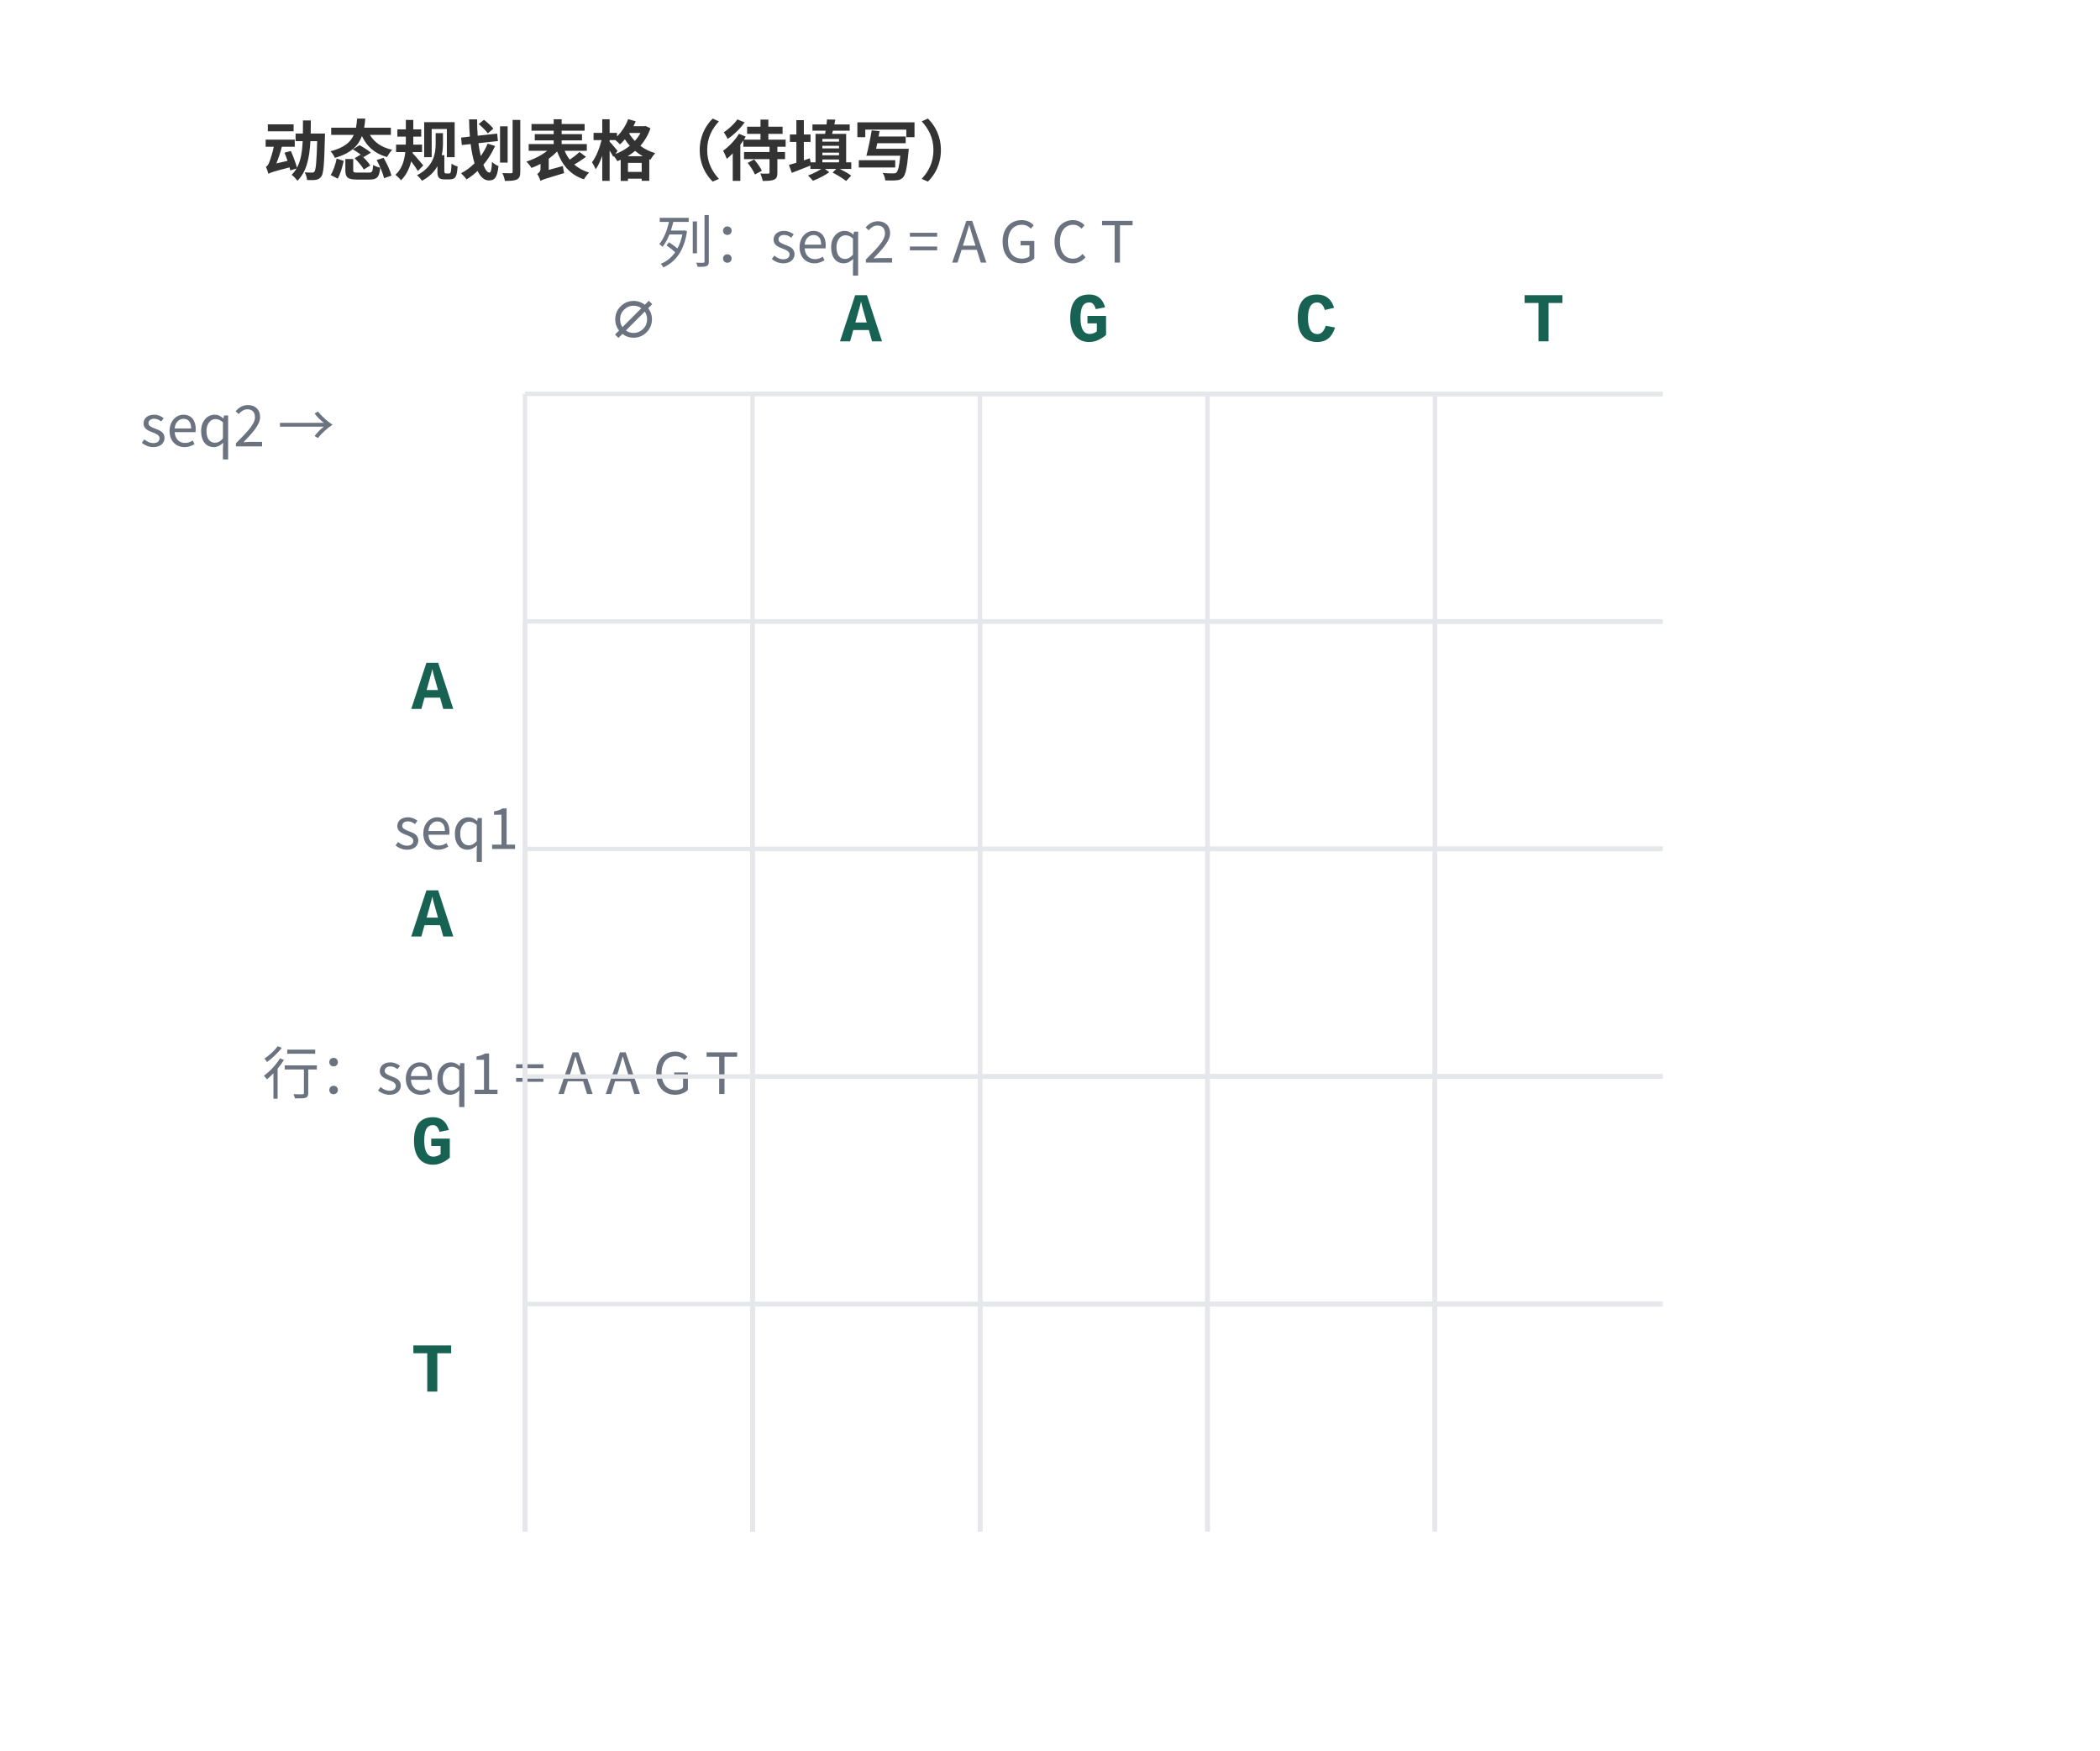
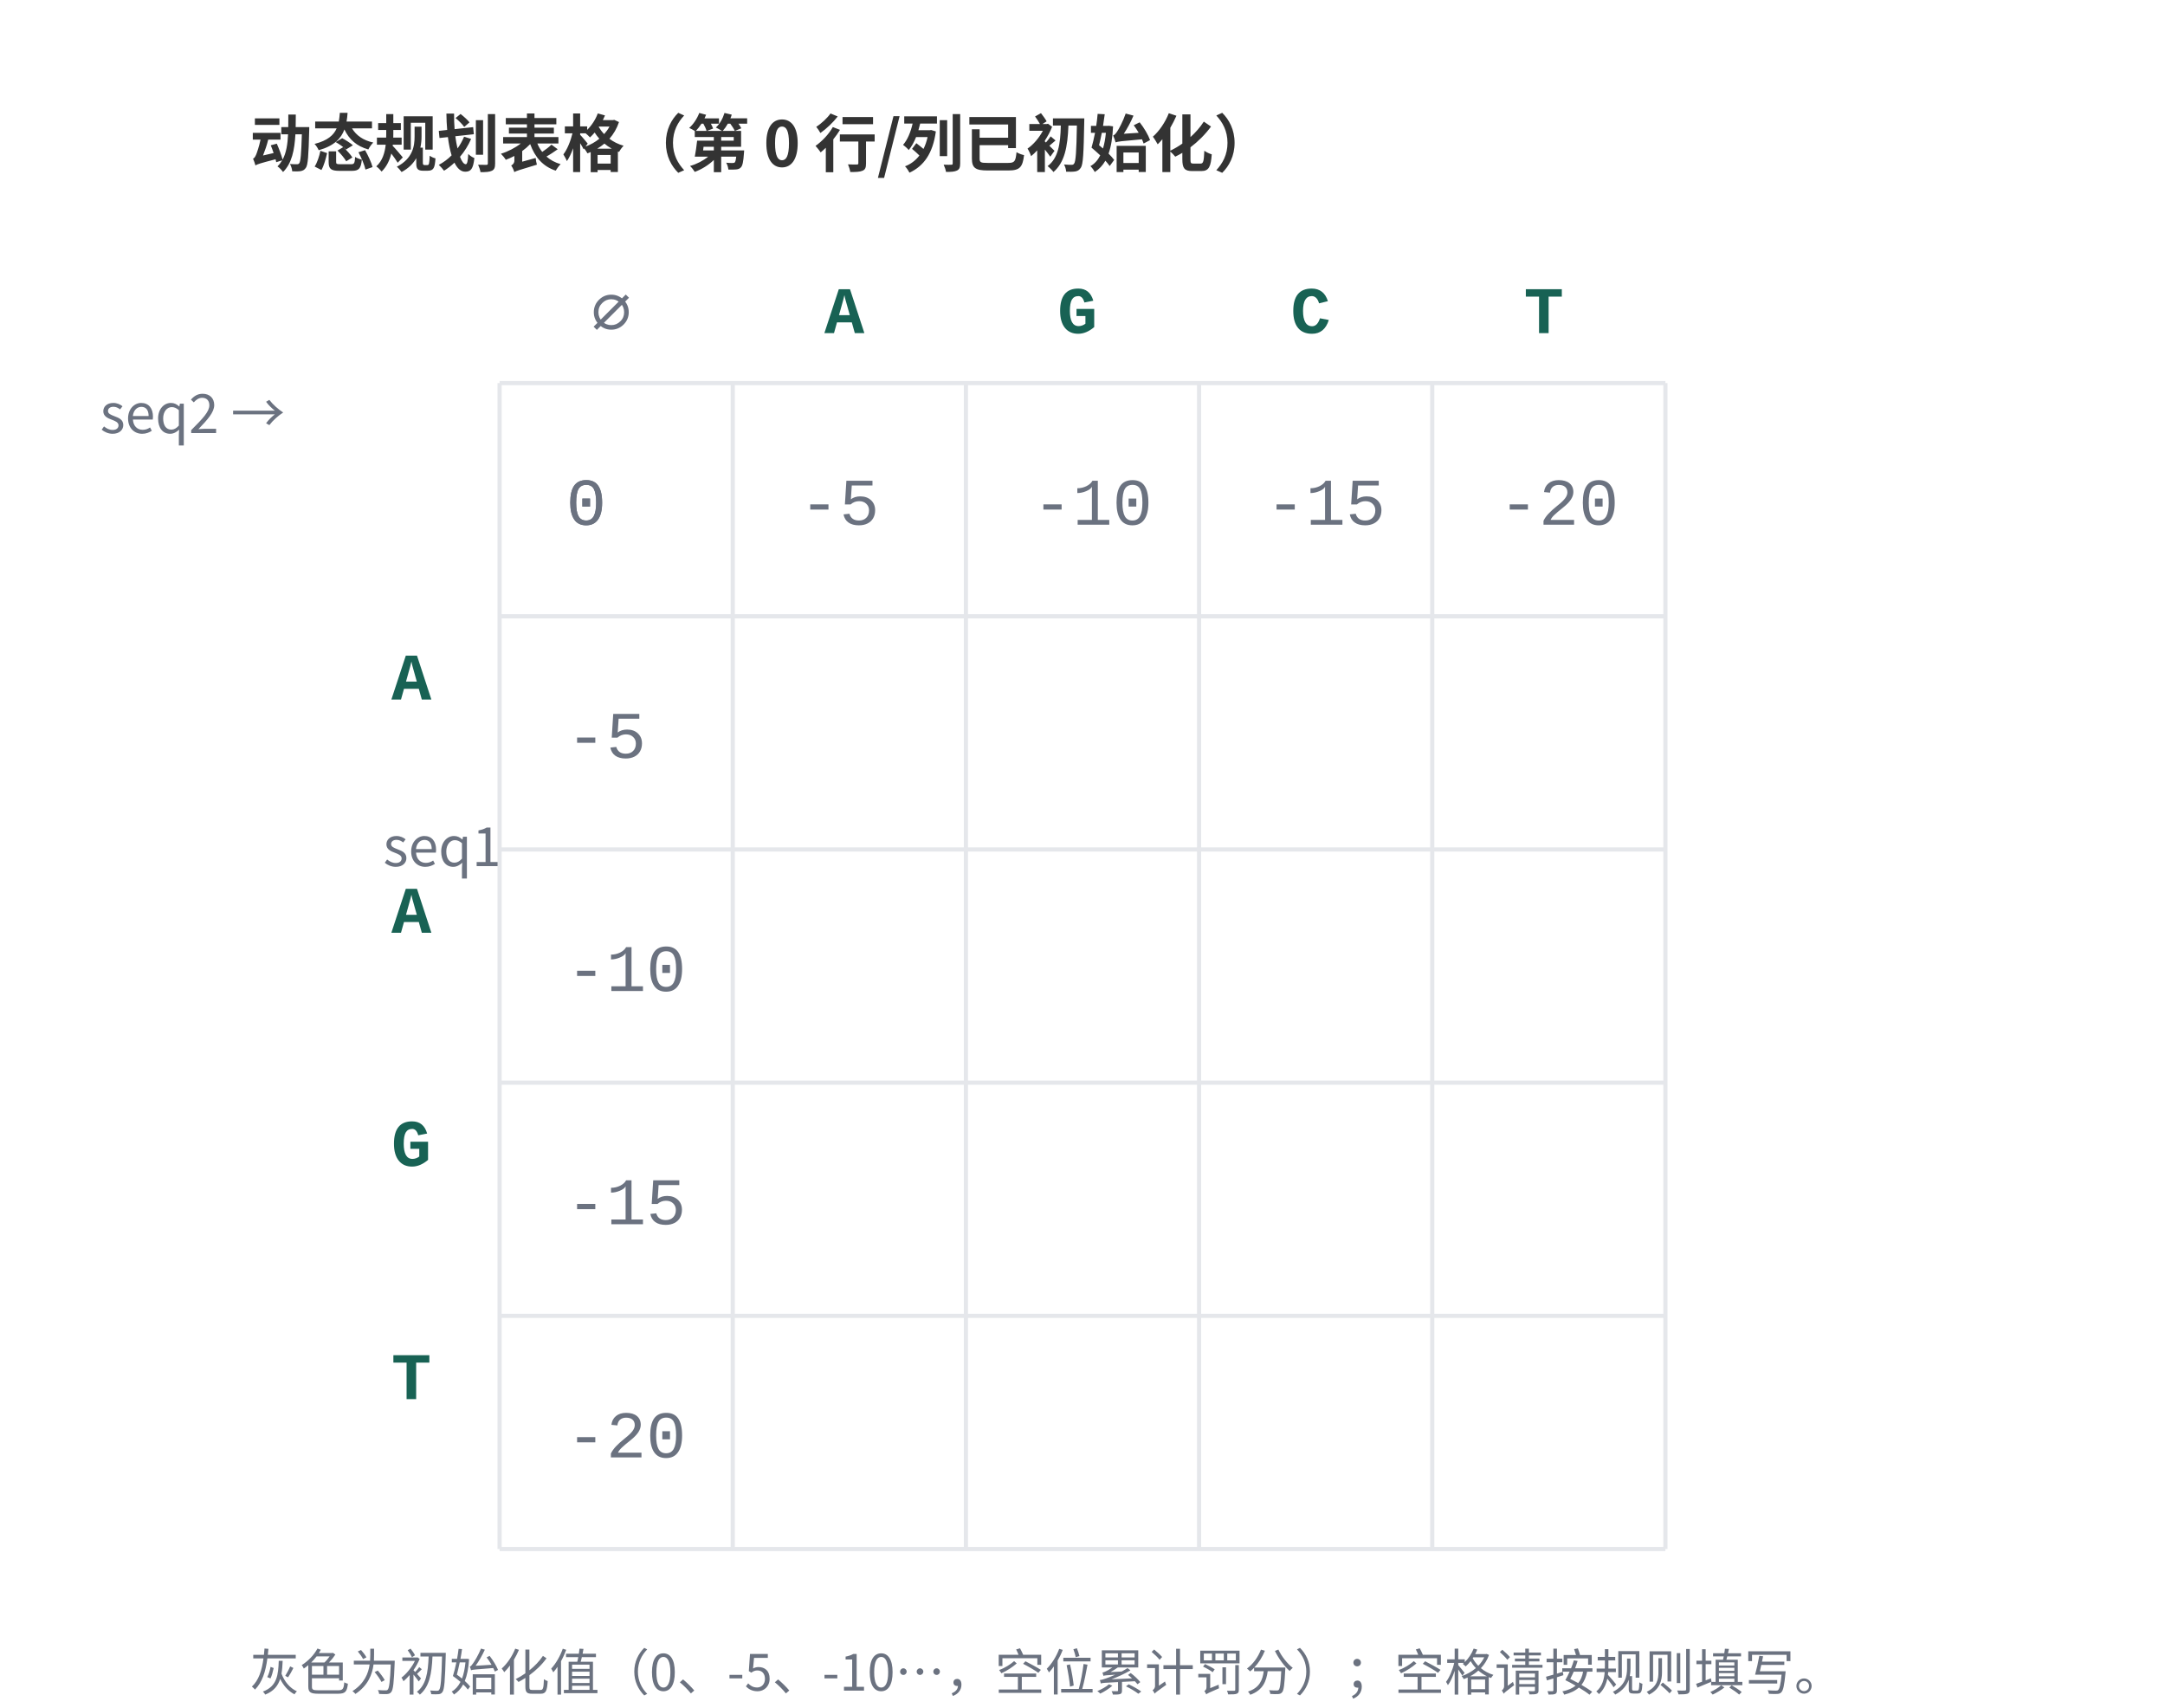
- <svg xmlns="http://www.w3.org/2000/svg" viewBox="0 0 480 400" role="img" aria-labelledby="t d">
-   <text x="60" y="40" font-family="'PingFang SC', 'Hiragino Sans GB', 'Microsoft YaHei', 'Noto Sans CJK SC', sans-serif" font-size="15" fill="#333333" font-weight="bold" text-anchor="start">动态规划表格（待填写）</text>
-   <text x="150" y="60" font-family="'PingFang SC', 'Hiragino Sans GB', 'Microsoft YaHei', 'Noto Sans CJK SC', sans-serif" font-size="13" fill="#6b7280" font-weight="normal" text-anchor="start">列：seq2 = A G C T</text>
-   <text x="60" y="250" font-family="'PingFang SC', 'Hiragino Sans GB', 'Microsoft YaHei', 'Noto Sans CJK SC', sans-serif" font-size="13" fill="#6b7280" font-weight="normal" text-anchor="start">行：seq1 = A A G T</text>
-   <text x="140" y="78" font-family="ui-monospace, 'SFMono-Regular', Menlo, Consolas, 'Liberation Mono', monospace" font-size="16" fill="#6b7280" font-weight="normal" text-anchor="start">∅</text>
-   <text x="192" y="78" font-family="ui-monospace, 'SFMono-Regular', Menlo, Consolas, 'Liberation Mono', monospace" font-size="16" fill="#186254" font-weight="bold" text-anchor="start">A</text>
-   <text x="244" y="78" font-family="ui-monospace, 'SFMono-Regular', Menlo, Consolas, 'Liberation Mono', monospace" font-size="16" fill="#186254" font-weight="bold" text-anchor="start">G</text>
-   <text x="296" y="78" font-family="ui-monospace, 'SFMono-Regular', Menlo, Consolas, 'Liberation Mono', monospace" font-size="16" fill="#186254" font-weight="bold" text-anchor="start">C</text>
-   <text x="348" y="78" font-family="ui-monospace, 'SFMono-Regular', Menlo, Consolas, 'Liberation Mono', monospace" font-size="16" fill="#186254" font-weight="bold" text-anchor="start">T</text>
-   <text x="32" y="102" font-family="'PingFang SC', 'Hiragino Sans GB', 'Microsoft YaHei', 'Noto Sans CJK SC', sans-serif" font-size="13" fill="#6b7280" font-weight="normal" text-anchor="start">seq2 →</text>
-   <text x="94" y="162" font-family="ui-monospace, 'SFMono-Regular', Menlo, Consolas, 'Liberation Mono', monospace" font-size="16" fill="#186254" font-weight="bold" text-anchor="start">A</text>
-   <text x="94" y="214" font-family="ui-monospace, 'SFMono-Regular', Menlo, Consolas, 'Liberation Mono', monospace" font-size="16" fill="#186254" font-weight="bold" text-anchor="start">A</text>
-   <text x="94" y="266" font-family="ui-monospace, 'SFMono-Regular', Menlo, Consolas, 'Liberation Mono', monospace" font-size="16" fill="#186254" font-weight="bold" text-anchor="start">G</text>
-   <text x="94" y="318" font-family="ui-monospace, 'SFMono-Regular', Menlo, Consolas, 'Liberation Mono', monospace" font-size="16" fill="#186254" font-weight="bold" text-anchor="start">T</text>
-   <text x="90" y="194" font-family="'PingFang SC', 'Hiragino Sans GB', 'Microsoft YaHei', 'Noto Sans CJK SC', sans-serif" font-size="13" fill="#6b7280" font-weight="normal" text-anchor="start">seq1</text>
-   <line x1="120" y1="90" x2="380" y2="90" stroke="#e5e7eb" stroke-width="1" />
-   <line x1="120" y1="90" x2="120" y2="350" stroke="#e5e7eb" stroke-width="1" />
-   <line x1="172" y1="90" x2="380" y2="90" stroke="#e5e7eb" stroke-width="1" />
-   <line x1="172" y1="90" x2="172" y2="350" stroke="#e5e7eb" stroke-width="1" />
-   <line x1="224" y1="90" x2="380" y2="90" stroke="#e5e7eb" stroke-width="1" />
-   <line x1="224" y1="90" x2="224" y2="350" stroke="#e5e7eb" stroke-width="1" />
-   <line x1="276" y1="90" x2="380" y2="90" stroke="#e5e7eb" stroke-width="1" />
-   <line x1="276" y1="90" x2="276" y2="350" stroke="#e5e7eb" stroke-width="1" />
-   <line x1="328" y1="90" x2="380" y2="90" stroke="#e5e7eb" stroke-width="1" />
-   <line x1="328" y1="90" x2="328" y2="350" stroke="#e5e7eb" stroke-width="1" />
-   <line x1="120" y1="142" x2="380" y2="142" stroke="#e5e7eb" stroke-width="1" />
-   <line x1="120" y1="142" x2="120" y2="350" stroke="#e5e7eb" stroke-width="1" />
-   <line x1="172" y1="142" x2="380" y2="142" stroke="#e5e7eb" stroke-width="1" />
-   <line x1="172" y1="142" x2="172" y2="350" stroke="#e5e7eb" stroke-width="1" />
-   <line x1="224" y1="142" x2="380" y2="142" stroke="#e5e7eb" stroke-width="1" />
-   <line x1="224" y1="142" x2="224" y2="350" stroke="#e5e7eb" stroke-width="1" />
-   <line x1="276" y1="142" x2="380" y2="142" stroke="#e5e7eb" stroke-width="1" />
-   <line x1="276" y1="142" x2="276" y2="350" stroke="#e5e7eb" stroke-width="1" />
-   <line x1="328" y1="142" x2="380" y2="142" stroke="#e5e7eb" stroke-width="1" />
-   <line x1="328" y1="142" x2="328" y2="350" stroke="#e5e7eb" stroke-width="1" />
-   <line x1="120" y1="194" x2="380" y2="194" stroke="#e5e7eb" stroke-width="1" />
-   <line x1="120" y1="194" x2="120" y2="350" stroke="#e5e7eb" stroke-width="1" />
-   <line x1="172" y1="194" x2="380" y2="194" stroke="#e5e7eb" stroke-width="1" />
-   <line x1="172" y1="194" x2="172" y2="350" stroke="#e5e7eb" stroke-width="1" />
-   <line x1="224" y1="194" x2="380" y2="194" stroke="#e5e7eb" stroke-width="1" />
-   <line x1="224" y1="194" x2="224" y2="350" stroke="#e5e7eb" stroke-width="1" />
-   <line x1="276" y1="194" x2="380" y2="194" stroke="#e5e7eb" stroke-width="1" />
-   <line x1="276" y1="194" x2="276" y2="350" stroke="#e5e7eb" stroke-width="1" />
-   <line x1="328" y1="194" x2="380" y2="194" stroke="#e5e7eb" stroke-width="1" />
-   <line x1="328" y1="194" x2="328" y2="350" stroke="#e5e7eb" stroke-width="1" />
-   <line x1="120" y1="246" x2="380" y2="246" stroke="#e5e7eb" stroke-width="1" />
-   <line x1="120" y1="246" x2="120" y2="350" stroke="#e5e7eb" stroke-width="1" />
-   <line x1="172" y1="246" x2="380" y2="246" stroke="#e5e7eb" stroke-width="1" />
-   <line x1="172" y1="246" x2="172" y2="350" stroke="#e5e7eb" stroke-width="1" />
-   <line x1="224" y1="246" x2="380" y2="246" stroke="#e5e7eb" stroke-width="1" />
-   <line x1="224" y1="246" x2="224" y2="350" stroke="#e5e7eb" stroke-width="1" />
-   <line x1="276" y1="246" x2="380" y2="246" stroke="#e5e7eb" stroke-width="1" />
-   <line x1="276" y1="246" x2="276" y2="350" stroke="#e5e7eb" stroke-width="1" />
-   <line x1="328" y1="246" x2="380" y2="246" stroke="#e5e7eb" stroke-width="1" />
-   <line x1="328" y1="246" x2="328" y2="350" stroke="#e5e7eb" stroke-width="1" />
-   <line x1="120" y1="298" x2="380" y2="298" stroke="#e5e7eb" stroke-width="1" />
-   <line x1="120" y1="298" x2="120" y2="350" stroke="#e5e7eb" stroke-width="1" />
-   <line x1="172" y1="298" x2="380" y2="298" stroke="#e5e7eb" stroke-width="1" />
-   <line x1="172" y1="298" x2="172" y2="350" stroke="#e5e7eb" stroke-width="1" />
-   <line x1="224" y1="298" x2="380" y2="298" stroke="#e5e7eb" stroke-width="1" />
-   <line x1="224" y1="298" x2="224" y2="350" stroke="#e5e7eb" stroke-width="1" />
-   <line x1="276" y1="298" x2="380" y2="298" stroke="#e5e7eb" stroke-width="1" />
-   <line x1="276" y1="298" x2="276" y2="350" stroke="#e5e7eb" stroke-width="1" />
-   <line x1="328" y1="298" x2="380" y2="298" stroke="#e5e7eb" stroke-width="1" />
-   <line x1="328" y1="298" x2="328" y2="350" stroke="#e5e7eb" stroke-width="1" />
+ <svg xmlns="http://www.w3.org/2000/svg" viewBox="0 0 520 410" role="img" aria-labelledby="t d">
+   <text x="60" y="40" font-family="'PingFang SC', 'Hiragino Sans GB', 'Microsoft YaHei', 'Noto Sans CJK SC', sans-serif" font-size="15" fill="#333333" font-weight="bold" text-anchor="start">动态规划表格（第 0 行/列已初始化）</text>
+   <text x="142" y="80" font-family="ui-monospace, 'SFMono-Regular', Menlo, Consolas, 'Liberation Mono', monospace" font-size="16" fill="#6b7280" font-weight="normal" text-anchor="start">∅</text>
+   <text x="198" y="80" font-family="ui-monospace, 'SFMono-Regular', Menlo, Consolas, 'Liberation Mono', monospace" font-size="16" fill="#186254" font-weight="bold" text-anchor="start">A</text>
+   <text x="254" y="80" font-family="ui-monospace, 'SFMono-Regular', Menlo, Consolas, 'Liberation Mono', monospace" font-size="16" fill="#186254" font-weight="bold" text-anchor="start">G</text>
+   <text x="310" y="80" font-family="ui-monospace, 'SFMono-Regular', Menlo, Consolas, 'Liberation Mono', monospace" font-size="16" fill="#186254" font-weight="bold" text-anchor="start">C</text>
+   <text x="366" y="80" font-family="ui-monospace, 'SFMono-Regular', Menlo, Consolas, 'Liberation Mono', monospace" font-size="16" fill="#186254" font-weight="bold" text-anchor="start">T</text>
+   <text x="24" y="104" font-family="'PingFang SC', 'Hiragino Sans GB', 'Microsoft YaHei', 'Noto Sans CJK SC', sans-serif" font-size="13" fill="#6b7280" font-weight="normal" text-anchor="start">seq2 →</text>
+   <text x="94" y="168" font-family="ui-monospace, 'SFMono-Regular', Menlo, Consolas, 'Liberation Mono', monospace" font-size="16" fill="#186254" font-weight="bold" text-anchor="start">A</text>
+   <text x="94" y="224" font-family="ui-monospace, 'SFMono-Regular', Menlo, Consolas, 'Liberation Mono', monospace" font-size="16" fill="#186254" font-weight="bold" text-anchor="start">A</text>
+   <text x="94" y="280" font-family="ui-monospace, 'SFMono-Regular', Menlo, Consolas, 'Liberation Mono', monospace" font-size="16" fill="#186254" font-weight="bold" text-anchor="start">G</text>
+   <text x="94" y="336" font-family="ui-monospace, 'SFMono-Regular', Menlo, Consolas, 'Liberation Mono', monospace" font-size="16" fill="#186254" font-weight="bold" text-anchor="start">T</text>
+   <text x="92" y="208" font-family="'PingFang SC', 'Hiragino Sans GB', 'Microsoft YaHei', 'Noto Sans CJK SC', sans-serif" font-size="13" fill="#6b7280" font-weight="normal" text-anchor="start">seq1</text>
+   <line x1="120" y1="92" x2="400" y2="92" stroke="#e5e7eb" stroke-width="1" />
+   <line x1="120" y1="148" x2="400" y2="148" stroke="#e5e7eb" stroke-width="1" />
+   <line x1="120" y1="204" x2="400" y2="204" stroke="#e5e7eb" stroke-width="1" />
+   <line x1="120" y1="260" x2="400" y2="260" stroke="#e5e7eb" stroke-width="1" />
+   <line x1="120" y1="316" x2="400" y2="316" stroke="#e5e7eb" stroke-width="1" />
+   <line x1="120" y1="372" x2="400" y2="372" stroke="#e5e7eb" stroke-width="1" />
+   <line x1="120" y1="92" x2="120" y2="372" stroke="#e5e7eb" stroke-width="1" />
+   <line x1="176" y1="92" x2="176" y2="372" stroke="#e5e7eb" stroke-width="1" />
+   <line x1="232" y1="92" x2="232" y2="372" stroke="#e5e7eb" stroke-width="1" />
+   <line x1="288" y1="92" x2="288" y2="372" stroke="#e5e7eb" stroke-width="1" />
+   <line x1="344" y1="92" x2="344" y2="372" stroke="#e5e7eb" stroke-width="1" />
+   <line x1="400" y1="92" x2="400" y2="372" stroke="#e5e7eb" stroke-width="1" />
+   <text x="136" y="126" font-family="ui-monospace, 'SFMono-Regular', Menlo, Consolas, 'Liberation Mono', monospace" font-size="16" fill="#6b7280" font-weight="normal" text-anchor="start">0</text>
+   <text x="192" y="126" font-family="ui-monospace, 'SFMono-Regular', Menlo, Consolas, 'Liberation Mono', monospace" font-size="16" fill="#6b7280" font-weight="normal" text-anchor="start">-5</text>
+   <text x="248" y="126" font-family="ui-monospace, 'SFMono-Regular', Menlo, Consolas, 'Liberation Mono', monospace" font-size="16" fill="#6b7280" font-weight="normal" text-anchor="start">-10</text>
+   <text x="304" y="126" font-family="ui-monospace, 'SFMono-Regular', Menlo, Consolas, 'Liberation Mono', monospace" font-size="16" fill="#6b7280" font-weight="normal" text-anchor="start">-15</text>
+   <text x="360" y="126" font-family="ui-monospace, 'SFMono-Regular', Menlo, Consolas, 'Liberation Mono', monospace" font-size="16" fill="#6b7280" font-weight="normal" text-anchor="start">-20</text>
+   <text x="136" y="126" font-family="ui-monospace, 'SFMono-Regular', Menlo, Consolas, 'Liberation Mono', monospace" font-size="16" fill="#6b7280" font-weight="normal" text-anchor="start">0</text>
+   <text x="136" y="182" font-family="ui-monospace, 'SFMono-Regular', Menlo, Consolas, 'Liberation Mono', monospace" font-size="16" fill="#6b7280" font-weight="normal" text-anchor="start">-5</text>
+   <text x="136" y="238" font-family="ui-monospace, 'SFMono-Regular', Menlo, Consolas, 'Liberation Mono', monospace" font-size="16" fill="#6b7280" font-weight="normal" text-anchor="start">-10</text>
+   <text x="136" y="294" font-family="ui-monospace, 'SFMono-Regular', Menlo, Consolas, 'Liberation Mono', monospace" font-size="16" fill="#6b7280" font-weight="normal" text-anchor="start">-15</text>
+   <text x="136" y="350" font-family="ui-monospace, 'SFMono-Regular', Menlo, Consolas, 'Liberation Mono', monospace" font-size="16" fill="#6b7280" font-weight="normal" text-anchor="start">-20</text>
+   <text x="60" y="406" font-family="'PingFang SC', 'Hiragino Sans GB', 'Microsoft YaHei', 'Noto Sans CJK SC', sans-serif" font-size="12" fill="#6b7280" font-weight="normal" text-anchor="start">灰色为初始化值（0、-5、-10…，空位累计罚分）；空格请按规则填写。</text>
</svg>
